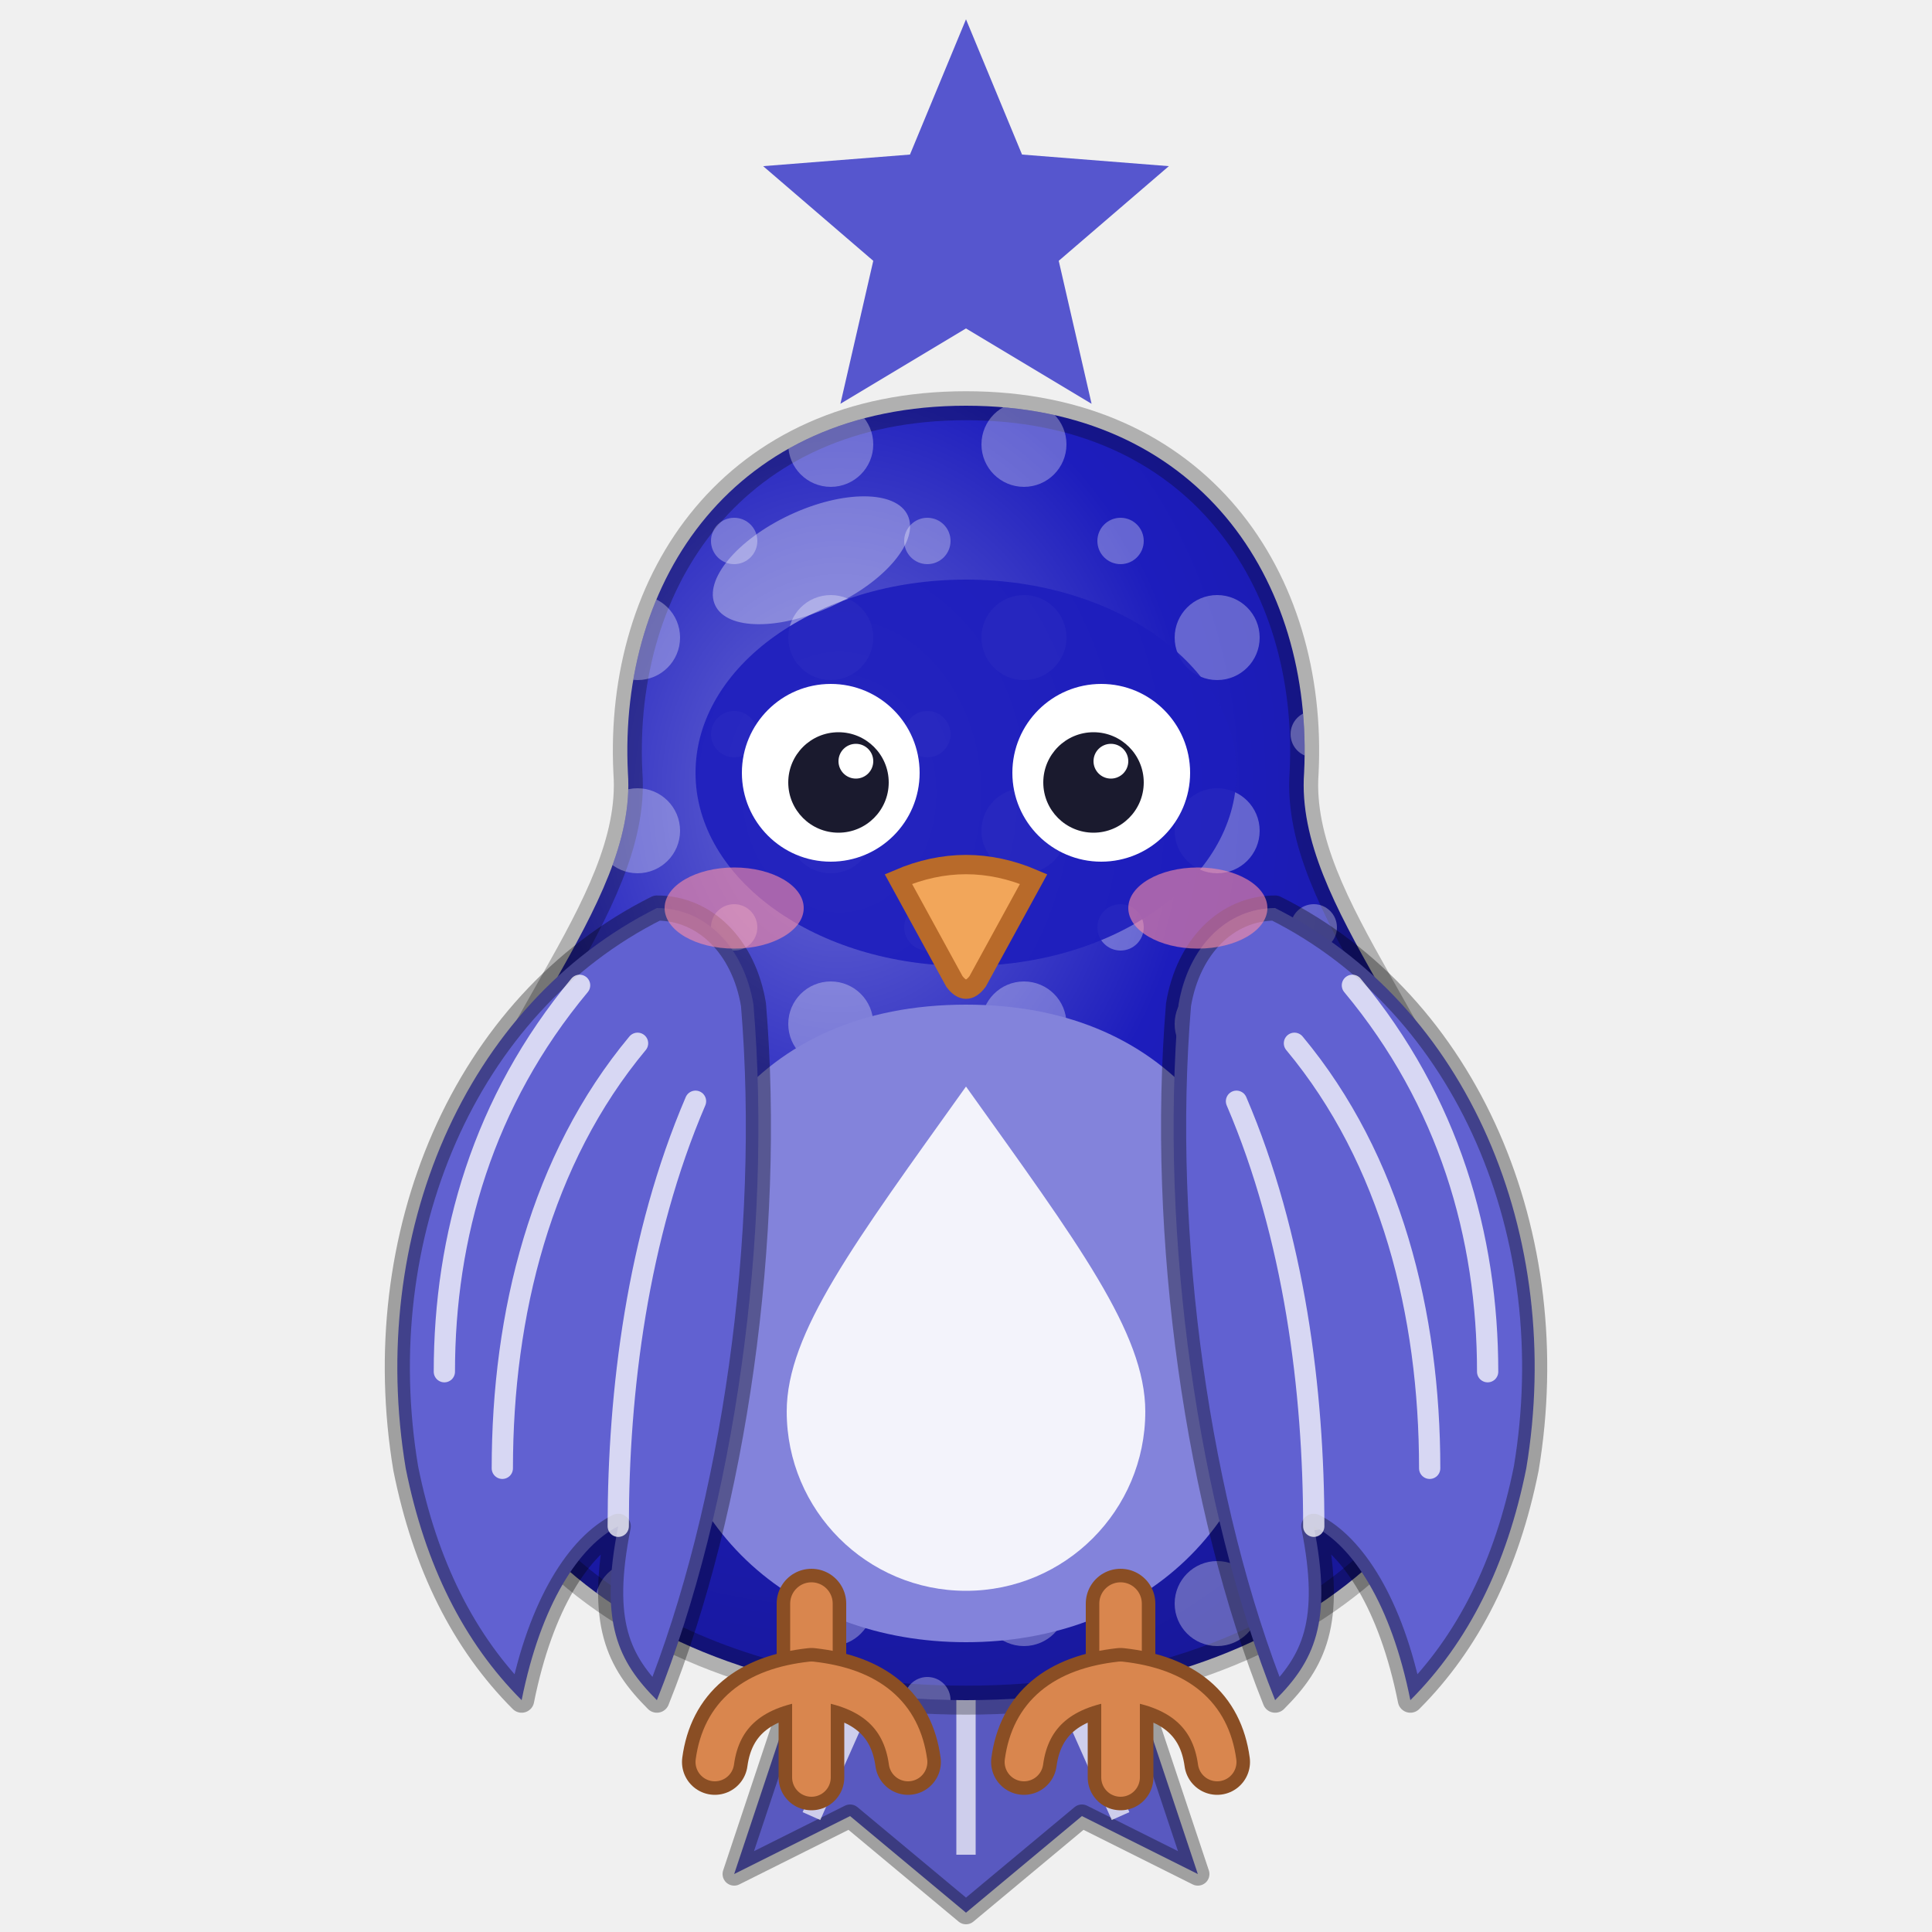
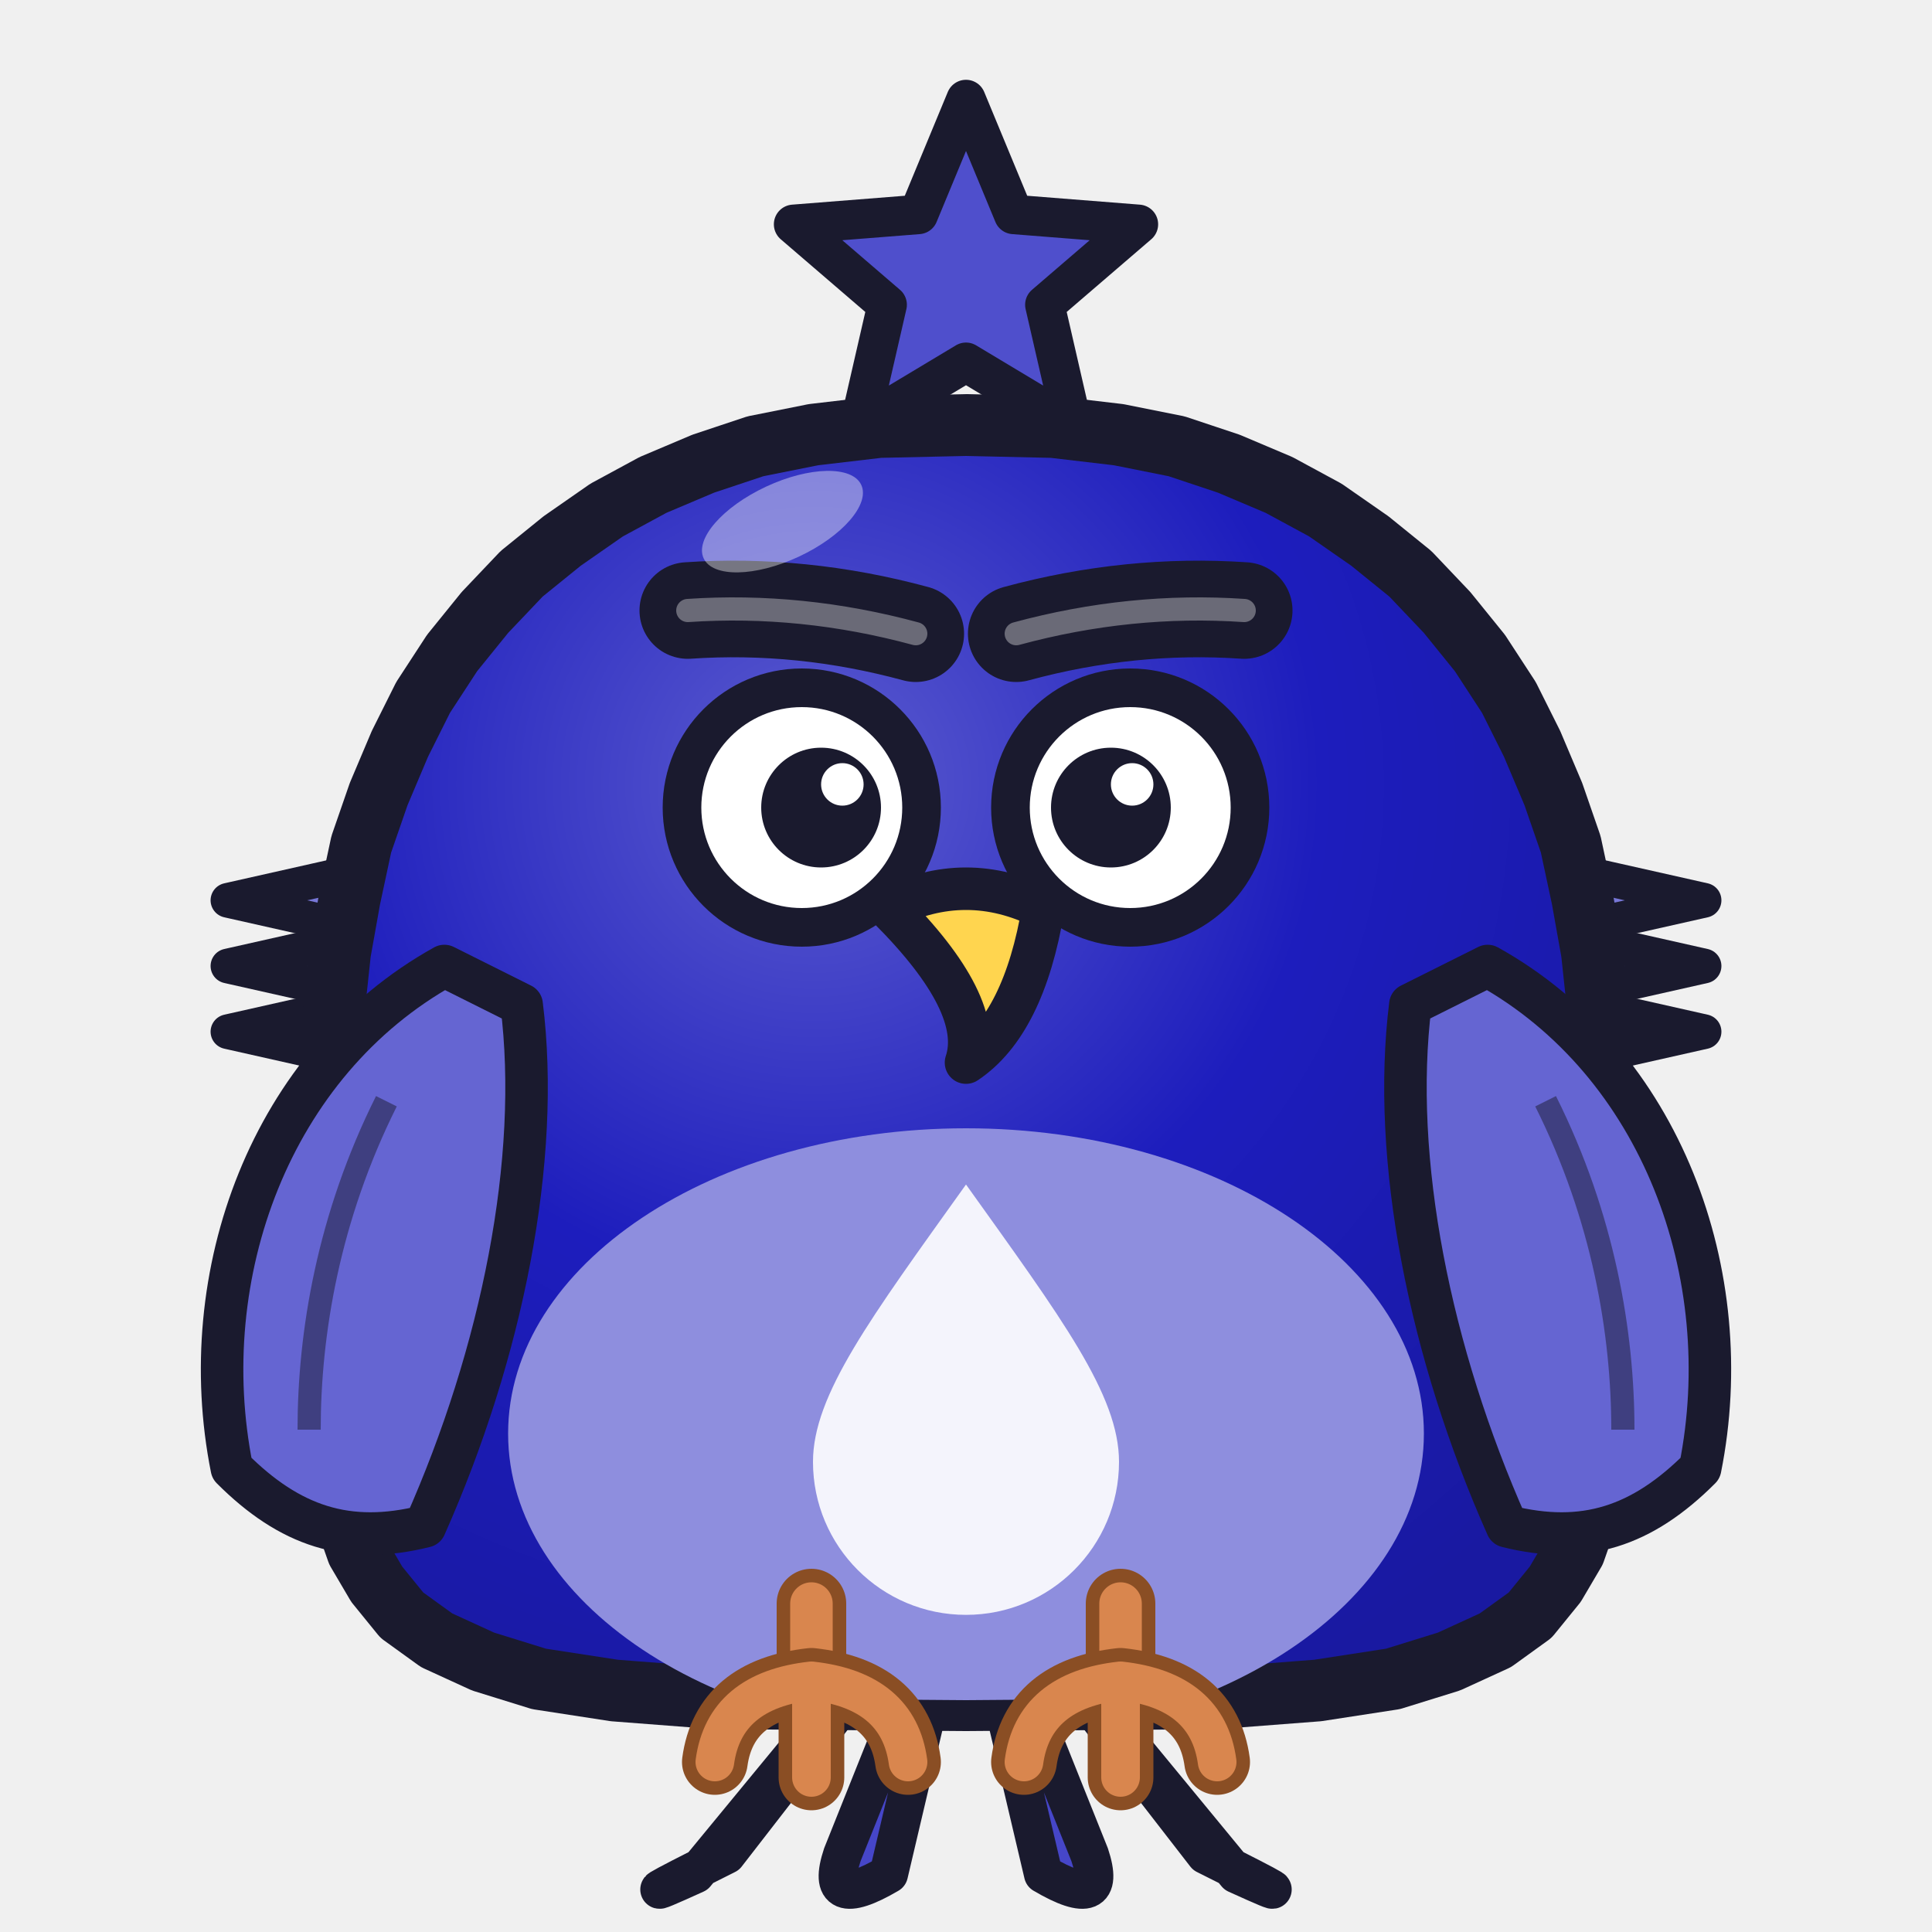
- <svg xmlns="http://www.w3.org/2000/svg" viewBox="0 0 100 100" data-color="indigo" data-expr="idle" data-frame="fold" data-ver="4">
+ <svg xmlns="http://www.w3.org/2000/svg" viewBox="0 0 100 100" data-color="indigo" data-expr="idle" data-frame="fold" data-ver="5" data-character="별밤">
  <defs>
-     <radialGradient id="bindigo" cx="38%" cy="30%" r="75%">
-       <stop offset="0" stop-color="#6C6CD4" />
-       <stop offset=".45" stop-color="#1D1DBD" />
-       <stop offset="1" stop-color="#18189B" />
+     <radialGradient id="gindigo" cx="38%" cy="28%" r="80%">
+       <stop offset="0" stop-color="#5C5CCF" />
+       <stop offset=".5" stop-color="#1D1DBD" />
+       <stop offset="1" stop-color="#1919A1" />
    </radialGradient>
-     <pattern id="ptindigo" width="10" height="10" patternUnits="userSpaceOnUse">
-       <g opacity=".32">
-         <circle cx="3" cy="3" r="2.2" fill="#FFFFFF" />
-         <circle cx="8" cy="8" r="1.2" fill="#FFFFFF" />
-       </g>
-     </pattern>
-     <clipPath id="cbindigo">
-       <path d="M50 21 C62 21 68 30 67.5 40 C67 47 75 54 77 64 C79 78 67 88 50 88 C33 88 21 78 23 64 C25 54 33 47 32.5 40 C32 30 38 21 50 21Z" />
+     <clipPath id="cindigo">
+       <path d="M50 22 54.5 22.1 57.9 22.5 60.9 23.1 63.6 24 66.2 25.1 68.6 26.4 70.9 28 73 29.7 74.9 31.7 76.6 33.8 78.1 36.1 79.3 38.5 80.4 41.1 81.3 43.7 81.9 46.5 82.4 49.3 82.7 52.1 82.9 55 83 57.9 83 60.7 83 63.5 83 66.3 83 68.9 83 71.5 82.9 73.9 82.6 76.2 82.2 78.3 81.5 80.3 80.5 82 79.2 83.6 77.4 84.9 75 86 72.1 86.9 68.2 87.5 63 87.9 50 88 37 87.9 31.8 87.5 27.9 86.9 25 86 22.6 84.9 20.8 83.6 19.5 82 18.5 80.3 17.8 78.3 17.4 76.2 17.1 73.9 17 71.5 17 68.9 17 66.3 17 63.5 17 60.7 17 57.9 17.1 55 17.3 52.1 17.6 49.3 18.1 46.5 18.7 43.7 19.6 41.1 20.7 38.5 21.9 36.1 23.4 33.8 25.1 31.7 27 29.7 29.1 28 31.4 26.4 33.8 25.1 36.4 24 39.1 23.1 42.1 22.5 45.5 22.1Z" />
    </clipPath>
  </defs>
-   <path d="M43 82 L38 97 L44 94 L50 99 L56 94 L62 97 L57 82Z" fill="#5959C0" stroke="#0005" stroke-width="1.2" stroke-linejoin="round" />
-   <path d="M50 86 V96 M46 85 L42 94 M54 85 L58 94" fill="none" stroke="#FFFFFF" stroke-width="1" opacity=".7" />
-   <g class="crest" transform="translate(0 -8)">
-     <polygon points="50.0,9.0 52.9,16.0 60.5,16.6 54.8,21.5 56.5,28.9 50.0,25.0 43.5,28.9 45.2,21.5 39.5,16.6 47.1,16.0" fill="#5656CE" />
+   <path d="M50 80 L36 97 Q31.6 99 37.6 96Z" fill="#4646C9" stroke="#1A1A2E" stroke-width="2" stroke-linejoin="round" />
+   <path d="M50 80 L64 97 Q68.4 99 62.4 96Z" fill="#4646C9" stroke="#1A1A2E" stroke-width="2" stroke-linejoin="round" />
+   <path d="M50 80 L46 97 Q42.6 99 43.6 96Z" fill="#4646C9" stroke="#1A1A2E" stroke-width="2" stroke-linejoin="round" />
+   <path d="M50 80 L54 97 Q57.4 99 56.4 96Z" fill="#4646C9" stroke="#1A1A2E" stroke-width="2" stroke-linejoin="round" />
+   <g transform="translate(50 23) scale(.85)">
+     <polygon points="0.0,-21.0 2.9,-14.0 10.5,-13.4 4.8,-8.5 6.5,-1.1 0.0,-5.0 -6.5,-1.1 -4.8,-8.5 -10.5,-13.4 -2.9,-14.0" fill="#4F4FCC" stroke="#1A1A2E" stroke-width="2.4" stroke-linejoin="round" />
  </g>
-   <path d="M50 21 C62 21 68 30 67.5 40 C67 47 75 54 77 64 C79 78 67 88 50 88 C33 88 21 78 23 64 C25 54 33 47 32.5 40 C32 30 38 21 50 21Z" fill="url(#bindigo)" stroke="#0004" stroke-width="1.5" />
-   <rect x="18" y="18" width="64" height="72" fill="url(#ptindigo)" clip-path="url(#cbindigo)" />
-   <ellipse cx="50" cy="40" rx="14" ry="10" fill="#1D1DBD" opacity=".9" />
-   <path d="M50 52 C61 52 66 60 66 69 C66 79 59 85 50 85 C41 85 34 79 34 69 C34 60 39 52 50 52Z" fill="#8383DB" />
-   <g transform="translate(50 69) scale(.58) translate(-50 -50)">
+   <path d="M19.8 44.8 L11.8 46.6 L19.8 48.4Z" fill="#7777D7" stroke="#1A1A2E" stroke-width="1.8" stroke-linejoin="round" />
+   <path d="M19.8 48.2 L11.8 50 L19.8 51.8Z" fill="#7777D7" stroke="#1A1A2E" stroke-width="1.8" stroke-linejoin="round" />
+   <path d="M19.8 51.6 L11.8 53.4 L19.8 55.2Z" fill="#7777D7" stroke="#1A1A2E" stroke-width="1.8" stroke-linejoin="round" />
+   <path d="M80.2 44.8 L88.2 46.6 L80.2 48.4Z" fill="#7777D7" stroke="#1A1A2E" stroke-width="1.8" stroke-linejoin="round" />
+   <path d="M80.2 48.2 L88.2 50 L80.2 51.8Z" fill="#7777D7" stroke="#1A1A2E" stroke-width="1.8" stroke-linejoin="round" />
+   <path d="M80.2 51.6 L88.2 53.4 L80.2 55.2Z" fill="#7777D7" stroke="#1A1A2E" stroke-width="1.8" stroke-linejoin="round" />
+   <path d="M50 22 54.5 22.1 57.9 22.5 60.9 23.1 63.6 24 66.2 25.1 68.6 26.4 70.9 28 73 29.7 74.9 31.7 76.6 33.8 78.1 36.1 79.3 38.5 80.4 41.1 81.3 43.7 81.9 46.5 82.4 49.3 82.7 52.1 82.9 55 83 57.9 83 60.7 83 63.5 83 66.3 83 68.9 83 71.5 82.9 73.9 82.6 76.2 82.2 78.3 81.5 80.3 80.5 82 79.2 83.6 77.4 84.9 75 86 72.1 86.9 68.2 87.5 63 87.9 50 88 37 87.9 31.8 87.5 27.9 86.9 25 86 22.6 84.9 20.8 83.6 19.5 82 18.5 80.3 17.8 78.3 17.4 76.2 17.1 73.9 17 71.5 17 68.9 17 66.3 17 63.5 17 60.7 17 57.9 17.1 55 17.3 52.1 17.6 49.3 18.1 46.5 18.7 43.7 19.6 41.1 20.7 38.5 21.9 36.1 23.4 33.8 25.1 31.7 27 29.7 29.1 28 31.4 26.4 33.8 25.1 36.4 24 39.1 23.1 42.1 22.5 45.5 22.1Z" fill="url(#gindigo)" stroke="#1A1A2E" stroke-width="3.2" stroke-linejoin="round" />
+   <g clip-path="url(#cindigo)">
+     <ellipse cx="50" cy="74.2" rx="23.7" ry="15.8" fill="#8E8EDE" />
+   </g>
+   <g transform="translate(50 72.2) scale(0.495) translate(-50 -50)">
    <path d="M50 28 C60 42 66 50 66 57 A16 16 0 0 1 34 57 C34 50 40 42 50 28z" fill="#FFFFFF" fill-opacity=".9" />
  </g>
  <g class="wing wing-l">
-     <path class="wing-shape" d="M34 47 C24 52 19 64 21 76 C22 81 24 85 27 88 C28 83 30 80 32 79 C31 84 32 86 34 88 C38 78 40 64 39 52 C38.5 49 36.5 47 34 47Z" fill="#6161D1" stroke="#0005" stroke-width="1.3" stroke-linejoin="round" />
-     <path d="M33 54 C28 60 26 68 26 76 M36 57 C33 64 32 72 32 79 M30 51 C25 57 23 64 23 71" fill="none" stroke="#FFFFFF" stroke-width="1.1" stroke-linecap="round" opacity=".75" />
+     <g transform="translate(-11 0)">
+       <path d="M34 50 C25 55 21 66 23 76 C26 79 29 80 33 79 C37 70 39 60 38 52Z" fill="#6565D2" stroke="#1A1A2E" stroke-width="2.2" stroke-linejoin="round" />
+       <path d="M31 57 C28 63 27 69 27 74" fill="none" stroke="#1A1A2E" stroke-width="1.2" opacity=".5" />
+     </g>
  </g>
  <g class="wing wing-r" transform="translate(100 0) scale(-1 1)">
-     <path class="wing-shape" d="M34 47 C24 52 19 64 21 76 C22 81 24 85 27 88 C28 83 30 80 32 79 C31 84 32 86 34 88 C38 78 40 64 39 52 C38.5 49 36.5 47 34 47Z" fill="#6161D1" stroke="#0005" stroke-width="1.3" stroke-linejoin="round" />
-     <path d="M33 54 C28 60 26 68 26 76 M36 57 C33 64 32 72 32 79 M30 51 C25 57 23 64 23 71" fill="none" stroke="#FFFFFF" stroke-width="1.1" stroke-linecap="round" opacity=".75" />
+     <g transform="translate(-11 0)">
+       <path d="M34 50 C25 55 21 66 23 76 C26 79 29 80 33 79 C37 70 39 60 38 52Z" fill="#6565D2" stroke="#1A1A2E" stroke-width="2.2" stroke-linejoin="round" />
+       <path d="M31 57 C28 63 27 69 27 74" fill="none" stroke="#1A1A2E" stroke-width="1.2" opacity=".5" />
+     </g>
  </g>
  <path d="M42 83 V87" stroke="#8A4E24" stroke-width="3.6" stroke-linecap="round" />
  <path d="M42 83 V87" stroke="#D9864E" stroke-width="2.2" stroke-linecap="round" />
  <g fill="none" stroke-linecap="round">
    <path d="M42 87 q-4.5 .5 -5 4.2 M42 87 q0 2.5 0 5 M42 87 q4.5 .5 5 4.2" stroke="#8A4E24" stroke-width="3.4" />
    <path d="M42 87 q-4.5 .5 -5 4.2 M42 87 q0 2.5 0 5 M42 87 q4.5 .5 5 4.2" stroke="#D9864E" stroke-width="2" />
  </g>
  <path d="M58 83 V87" stroke="#8A4E24" stroke-width="3.6" stroke-linecap="round" />
  <path d="M58 83 V87" stroke="#D9864E" stroke-width="2.2" stroke-linecap="round" />
  <g fill="none" stroke-linecap="round">
    <path d="M58 87 q-4.5 .5 -5 4.2 M58 87 q0 2.5 0 5 M58 87 q4.5 .5 5 4.2" stroke="#8A4E24" stroke-width="3.4" />
    <path d="M58 87 q-4.5 .5 -5 4.2 M58 87 q0 2.5 0 5 M58 87 q4.5 .5 5 4.2" stroke="#D9864E" stroke-width="2" />
  </g>
-   <circle cx="43" cy="40" r="4.6" fill="#fff" />
-   <circle cx="57" cy="40" r="4.6" fill="#fff" />
-   <circle cx="43.4" cy="40.5" r="2.6" fill="#1A1A2E" />
-   <circle cx="56.6" cy="40.5" r="2.6" fill="#1A1A2E" />
-   <circle cx="44.3" cy="39.4" r=".9" fill="#fff" />
-   <circle cx="57.5" cy="39.4" r=".9" fill="#fff" />
-   <path d="M46.5 45.5 Q50 44 53.5 45.5 L50.6 50.8 Q50 51.6 49.4 50.8Z" fill="#F2A65A" stroke="#B86A2A" stroke-width="1" />
-   <ellipse cx="38" cy="47" rx="3.6" ry="2.1" fill="#FF8FA3" opacity="0.6" />
-   <ellipse cx="62" cy="47" rx="3.6" ry="2.1" fill="#FF8FA3" opacity="0.6" />
-   <ellipse cx="42" cy="29" rx="5.5" ry="2.6" fill="#fff" opacity=".35" transform="rotate(-25 42 29)" />
+   <path d="M35.6 31.6 Q41.5 31.2 47.4 32.8" fill="none" stroke="#1A1A2E" stroke-width="5" stroke-linecap="round" />
+   <path d="M35.6 31.6 Q41.5 31.2 47.4 32.8" fill="none" stroke="#fff" stroke-opacity=".35" stroke-width="1.2" stroke-linecap="round" />
+   <path d="M64.4 31.6 Q58.5 31.2 52.6 32.8" fill="none" stroke="#1A1A2E" stroke-width="5" stroke-linecap="round" />
+   <path d="M64.4 31.6 Q58.5 31.2 52.6 32.8" fill="none" stroke="#fff" stroke-opacity=".35" stroke-width="1.2" stroke-linecap="round" />
+   <circle cx="41.5" cy="41.8" r="6.2" fill="#fff" stroke="#1A1A2E" stroke-width="2" />
+   <circle cx="42.5" cy="41.8" r="3.1" fill="#1A1A2E" />
+   <circle cx="43.6" cy="40.6" r="1.1" fill="#fff" />
+   <circle cx="58.5" cy="41.8" r="6.2" fill="#fff" stroke="#1A1A2E" stroke-width="2" />
+   <circle cx="57.5" cy="41.8" r="3.1" fill="#1A1A2E" />
+   <circle cx="58.6" cy="40.6" r="1.1" fill="#fff" />
+   <path d="M46 47.0 Q50 45.0 54 47.0 Q53 53.0 50 55.0 Q51 52.0 46 47.0Z" fill="#FFD54F" stroke="#1A1A2E" stroke-width="2.2" stroke-linejoin="round" />
+   <path d="M46 47.0 Q50 45.0 54 47.0 Q53 53.0 50 55.0 Q51 52.0 46 47.0Z" fill="none" stroke="#fff" stroke-opacity=".0" />
+   <ellipse cx="40.5" cy="27" rx="4.5" ry="2" fill="#fff" opacity=".4" transform="rotate(-25 40.5 27)" />
</svg>
